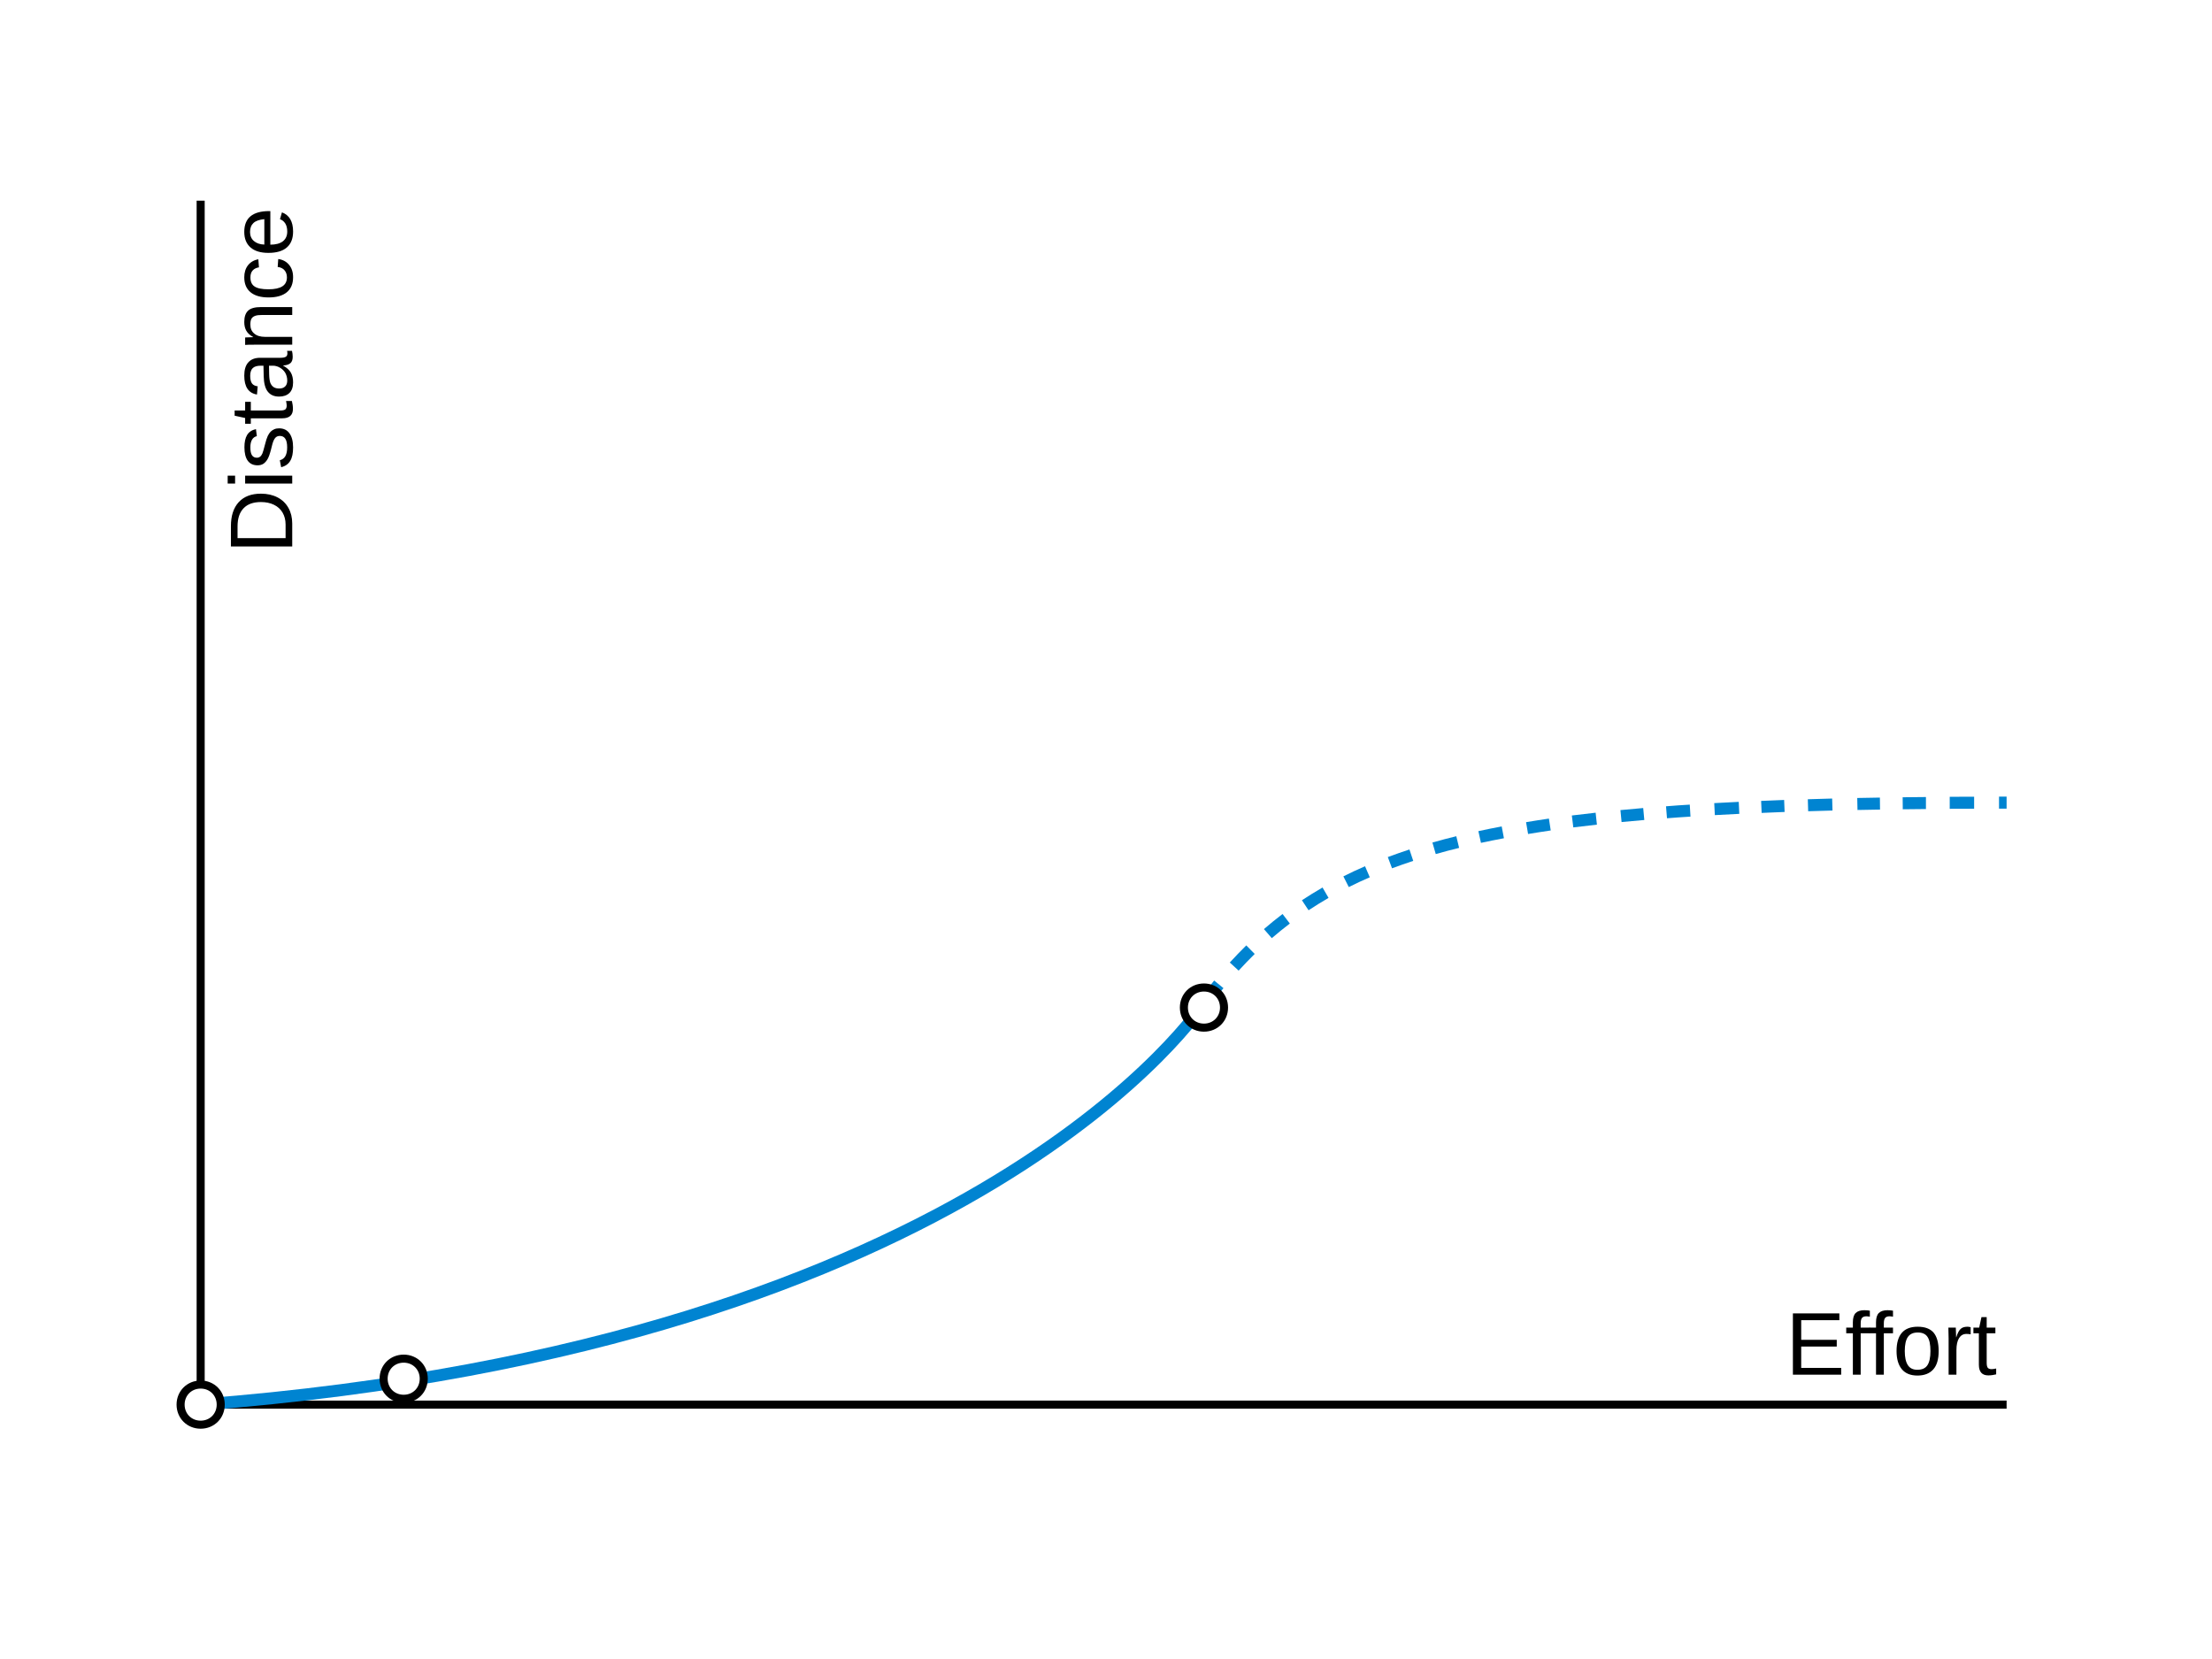
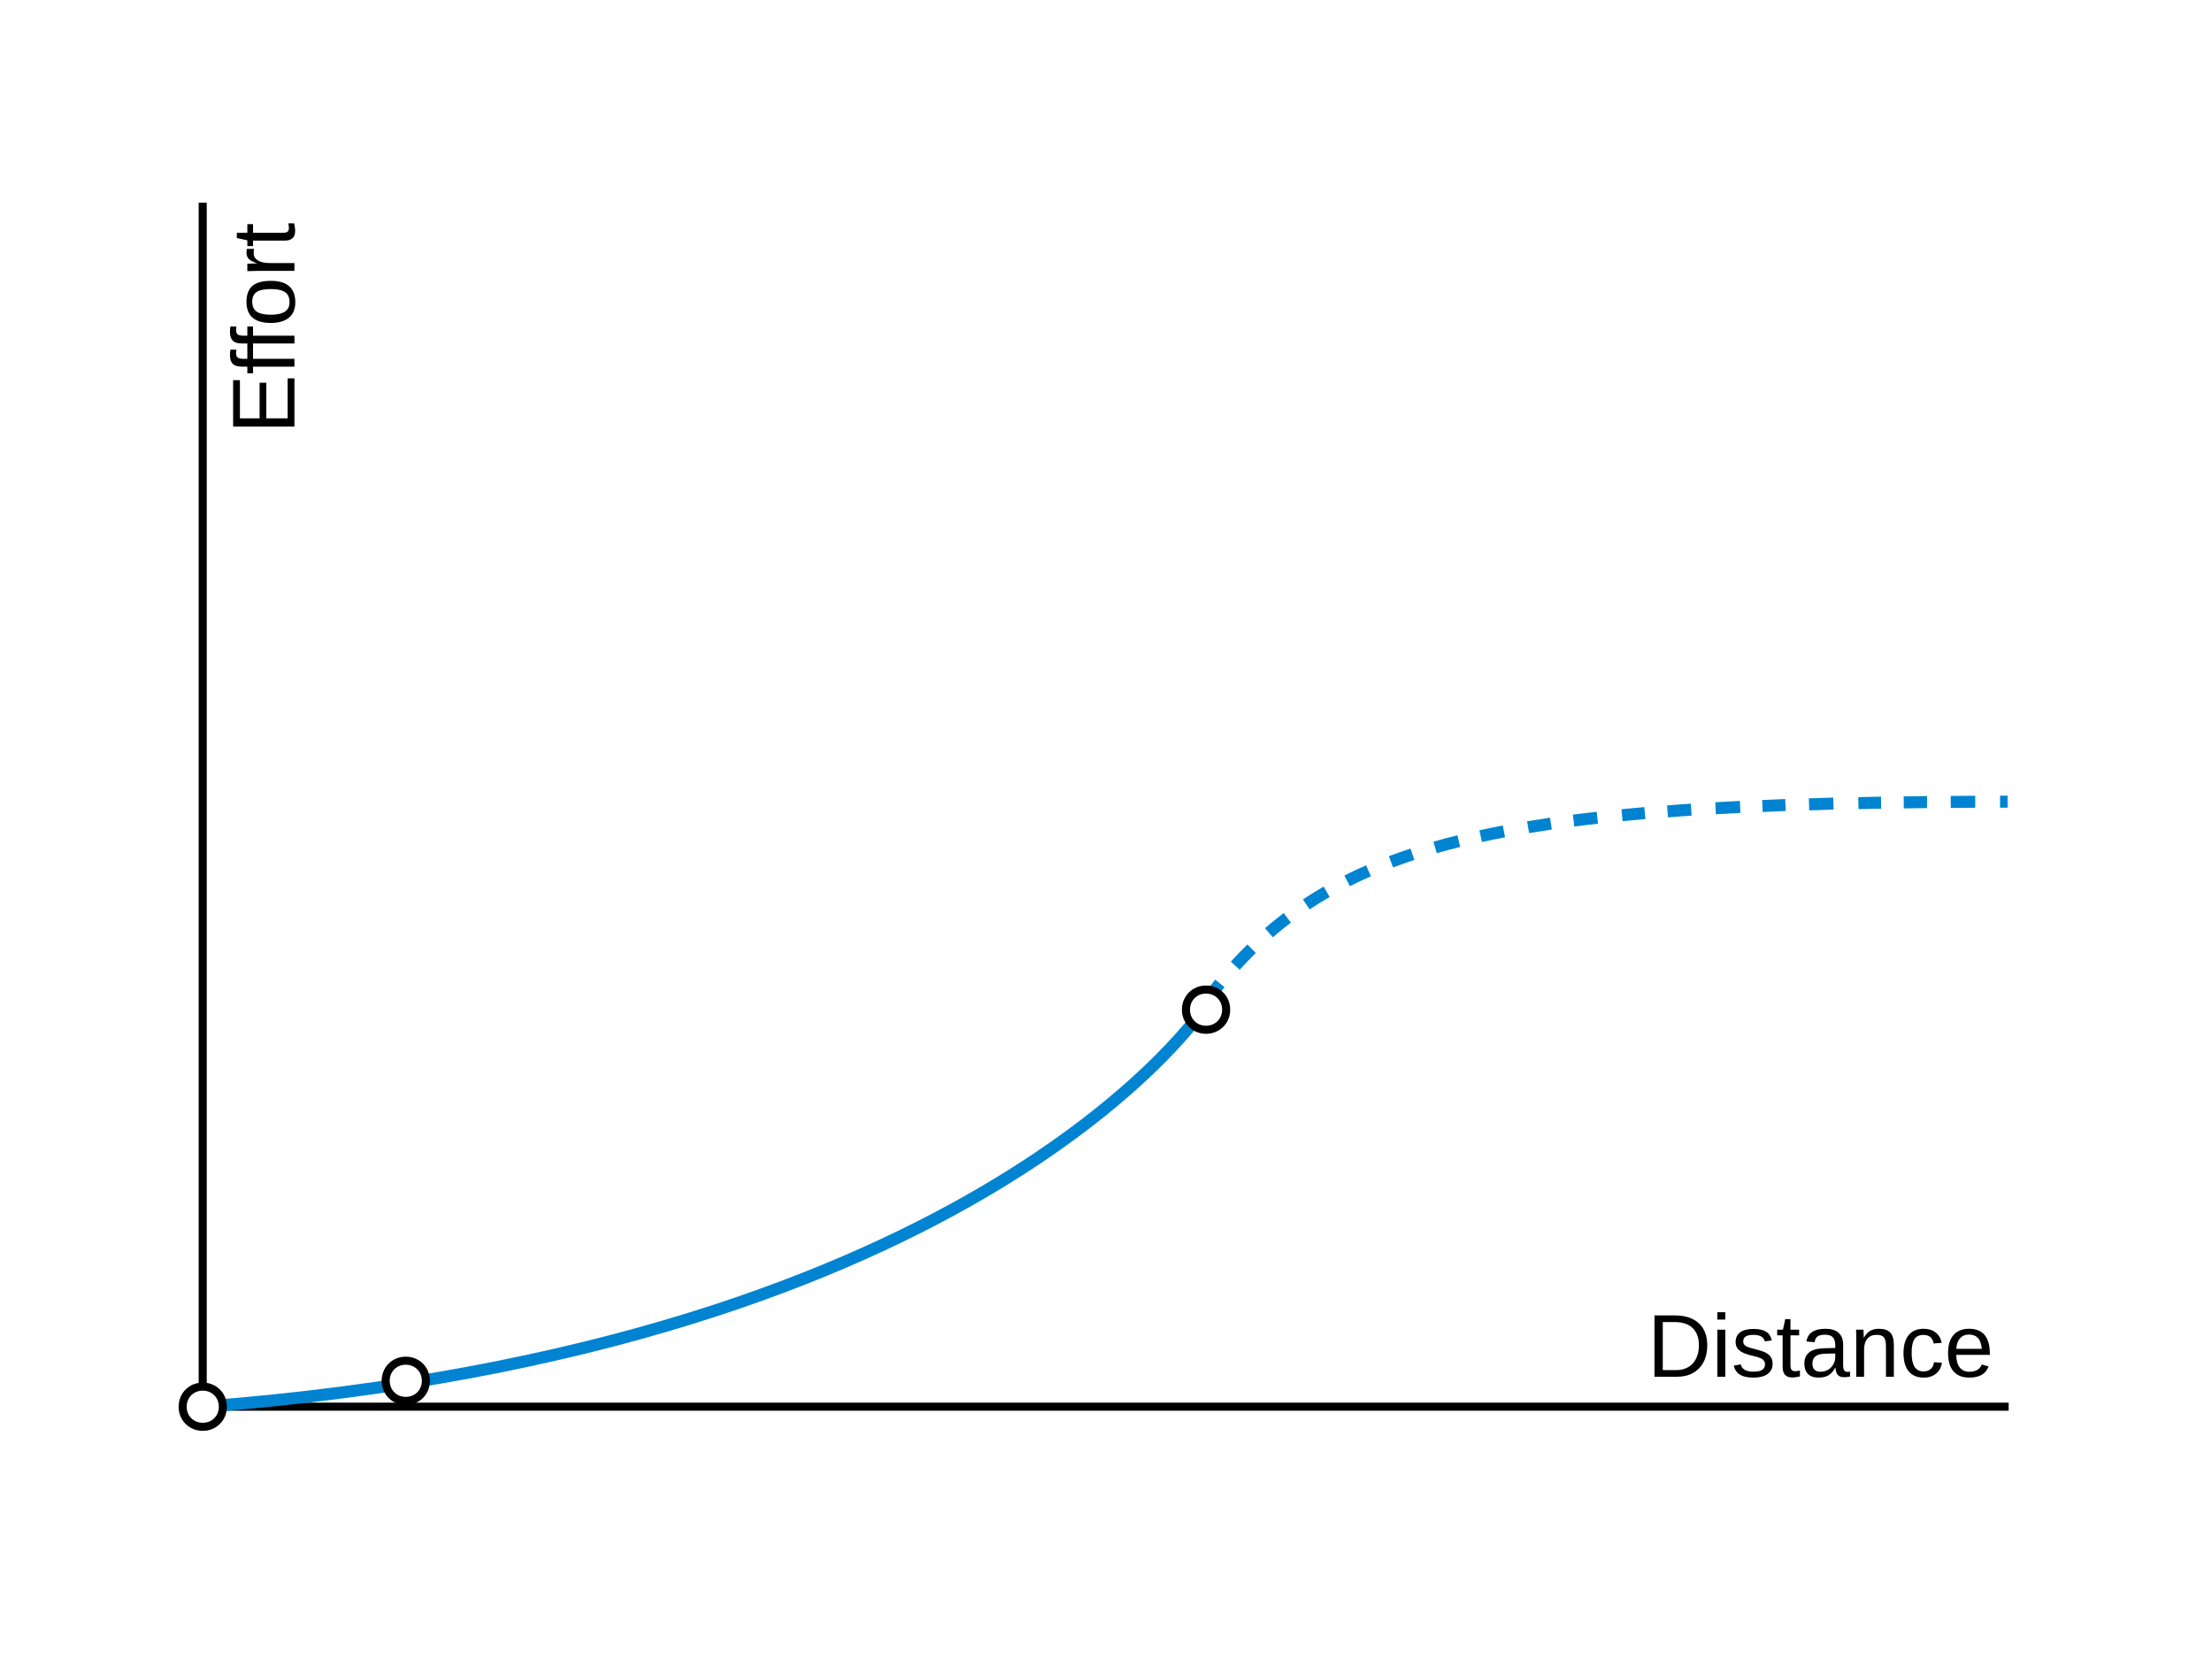
<svg xmlns="http://www.w3.org/2000/svg" xmlns:ns1="http://xml.openoffice.org/svg/export" version="1.2" baseProfile="tiny" width="280mm" height="210mm" viewBox="0 0 28000 21000" preserveAspectRatio="xMidYMid" fill-rule="evenodd" clip-path="url(#presentation_clip_path)" stroke-width="28.222" stroke-linejoin="round" xml:space="preserve">
  <defs class="ClipPathGroup">
    <clipPath id="presentation_clip_path" clipPathUnits="userSpaceOnUse">
      <rect x="0" y="0" width="28000" height="21000" />
    </clipPath>
  </defs>
  <defs class="TextShapeIndex">
-     <g ns1:slide="id1" ns1:id-list="id3 id4 id5 id6 id7 id8 id9 id10 id11 id12 id13 id14 id15 id16 id17 id18 id19 id20 id21 id22 id23" />
+     <g ns1:slide="id1" ns1:id-list="id3 id4 id5 id6 id7 id8 id9 id10 id11 id12 id13 id14 id15 id16 id17 id18 id19 id20 id21 id22 id23 id24 id25 id26 id27 id28 id29 id30 id31 id32 id33 id34 id35 id36 id37 id38 id39 id40 id41 id42 id43 id44 id45 id46 id47 id48 id49 id50 id51 id52 id53" />
  </defs>
  <defs class="EmbeddedBulletChars">
    <g id="bullet-char-template(57356)" transform="scale(0.0004882812,-0.0004882812)">
      <path d="M 580,1141 L 1163,571 580,0 -4,571 580,1141 Z" />
    </g>
    <g id="bullet-char-template(57354)" transform="scale(0.0004882812,-0.0004882812)">
      <path d="M 8,1128 L 1137,1128 1137,0 8,0 8,1128 Z" />
    </g>
    <g id="bullet-char-template(10146)" transform="scale(0.0004882812,-0.0004882812)">
      <path d="M 174,0 L 602,739 174,1481 1456,739 174,0 Z M 1358,739 L 309,1346 659,739 1358,739 Z" />
    </g>
    <g id="bullet-char-template(10132)" transform="scale(0.0004882812,-0.0004882812)">
      <path d="M 2015,739 L 1276,0 717,0 1260,543 174,543 174,936 1260,936 717,1481 1274,1481 2015,739 Z" />
    </g>
    <g id="bullet-char-template(10007)" transform="scale(0.0004882812,-0.0004882812)">
      <path d="M 0,-2 C -7,14 -16,27 -25,37 L 356,567 C 262,823 215,952 215,954 215,979 228,992 255,992 264,992 276,990 289,987 310,991 331,999 354,1012 L 381,999 492,748 772,1049 836,1024 860,1049 C 881,1039 901,1025 922,1006 886,937 835,863 770,784 769,783 710,716 594,584 L 774,223 C 774,196 753,168 711,139 L 727,119 C 717,90 699,76 672,76 641,76 570,178 457,381 L 164,-76 C 142,-110 111,-127 72,-127 30,-127 9,-110 8,-76 1,-67 -2,-52 -2,-32 -2,-23 -1,-13 0,-2 Z" />
    </g>
    <g id="bullet-char-template(10004)" transform="scale(0.0004882812,-0.0004882812)">
      <path d="M 285,-33 C 182,-33 111,30 74,156 52,228 41,333 41,471 41,549 55,616 82,672 116,743 169,778 240,778 293,778 328,747 346,684 L 369,508 C 377,444 397,411 428,410 L 1163,1116 C 1174,1127 1196,1133 1229,1133 1271,1133 1292,1118 1292,1087 L 1292,965 C 1292,929 1282,901 1262,881 L 442,47 C 390,-6 338,-33 285,-33 Z" />
    </g>
    <g id="bullet-char-template(9679)" transform="scale(0.0004882812,-0.0004882812)">
      <path d="M 813,0 C 632,0 489,54 383,161 276,268 223,411 223,592 223,773 276,916 383,1023 489,1130 632,1184 813,1184 992,1184 1136,1130 1245,1023 1353,916 1407,772 1407,592 1407,412 1353,268 1245,161 1136,54 992,0 813,0 Z" />
    </g>
    <g id="bullet-char-template(8226)" transform="scale(0.0004882812,-0.0004882812)">
      <path d="M 346,457 C 273,457 209,483 155,535 101,586 74,649 74,723 74,796 101,859 155,911 209,963 273,989 346,989 419,989 480,963 531,910 582,859 608,796 608,723 608,648 583,586 532,535 482,483 420,457 346,457 Z" />
    </g>
    <g id="bullet-char-template(8211)" transform="scale(0.0004882812,-0.0004882812)">
      <path d="M -4,459 L 1135,459 1135,606 -4,606 -4,459 Z" />
    </g>
  </defs>
  <defs class="TextEmbeddedBitmaps" />
  <g>
    <g id="id2" class="Master_Slide">
      <g id="bg-id2" class="Background" />
      <g id="bo-id2" class="BackgroundObjects" />
    </g>
  </g>
  <g class="SlideGroup">
    <g>
      <g id="id1" class="Slide" clip-path="url(#presentation_clip_path)">
        <g class="Page">
          <g class="com.sun.star.drawing.OpenBezierShape">
            <g id="id3">
-               <path fill="none" stroke="rgb(0,132,209)" stroke-width="152" stroke-linejoin="round" d="M 15240,12700 C 15302,12618 15364,12538 15428,12460" />
-               <path fill="none" stroke="rgb(0,132,209)" stroke-width="152" stroke-linejoin="round" d="M 15623,12235 C 15690,12162 15759,12090 15829,12021" />
-               <path fill="none" stroke="rgb(0,132,209)" stroke-width="152" stroke-linejoin="round" d="M 16049,11818 C 16124,11753 16201,11691 16281,11630" />
-               <path fill="none" stroke="rgb(0,132,209)" stroke-width="152" stroke-linejoin="round" d="M 16522,11459 C 16605,11404 16691,11351 16779,11300" />
-               <path fill="none" stroke="rgb(0,132,209)" stroke-width="152" stroke-linejoin="round" d="M 17039,11161 C 17126,11117 17216,11075 17309,11035" />
-               <path fill="none" stroke="rgb(0,132,209)" stroke-width="152" stroke-linejoin="round" d="M 17594,10920 C 17682,10887 17772,10856 17865,10825" />
-               <path fill="none" stroke="rgb(0,132,209)" stroke-width="152" stroke-linejoin="round" d="M 18153,10738 C 18250,10710 18349,10684 18452,10659" />
-               <path fill="none" stroke="rgb(0,132,209)" stroke-width="152" stroke-linejoin="round" d="M 18730,10595 C 18825,10574 18923,10555 19023,10536" />
-               <path fill="none" stroke="rgb(0,132,209)" stroke-width="152" stroke-linejoin="round" d="M 19330,10482 C 19424,10466 19520,10452 19618,10437" />
-               <path fill="none" stroke="rgb(0,132,209)" stroke-width="152" stroke-linejoin="round" d="M 19906,10398 C 20004,10386 20104,10374 20206,10363" />
-               <path fill="none" stroke="rgb(0,132,209)" stroke-width="152" stroke-linejoin="round" d="M 20519,10330 C 20613,10321 20709,10313 20807,10304" />
-               <path fill="none" stroke="rgb(0,132,209)" stroke-width="152" stroke-linejoin="round" d="M 21095,10282 C 21193,10274 21293,10267 21394,10261" />
-               <path fill="none" stroke="rgb(0,132,209)" stroke-width="152" stroke-linejoin="round" d="M 21703,10242 C 21804,10237 21908,10231 22013,10226" />
-               <path fill="none" stroke="rgb(0,132,209)" stroke-width="152" stroke-linejoin="round" d="M 22296,10214 C 22391,10210 22488,10206 22587,10202" />
-               <path fill="none" stroke="rgb(0,132,209)" stroke-width="152" stroke-linejoin="round" d="M 22886,10193 C 22987,10190 23090,10187 23194,10184" />
-               <path fill="none" stroke="rgb(0,132,209)" stroke-width="152" stroke-linejoin="round" d="M 23511,10177 C 23605,10175 23700,10173 23797,10172" />
-               <path fill="none" stroke="rgb(0,132,209)" stroke-width="152" stroke-linejoin="round" d="M 24085,10168 C 24182,10167 24280,10165 24379,10165" />
-               <path fill="none" stroke="rgb(0,132,209)" stroke-width="152" stroke-linejoin="round" d="M 24680,10162 C 24782,10162 24885,10161 24989,10161" />
-               <path fill="none" stroke="rgb(0,132,209)" stroke-width="152" stroke-linejoin="round" d="M 25304,10160 C 25336,10160 25368,10160 25400,10160" />
+               <path fill="none" stroke="rgb(0,132,209)" stroke-width="152" stroke-linejoin="round" d="M 15253,12689 C 15315,12607 15378,12526 15442,12448" />
+             </g>
+           </g>
+           <g class="com.sun.star.drawing.PolyPolygonShape">
+             <g id="id4">
+               <path fill="rgb(0,0,0)" stroke="none" d="M 27,25 L 27,26 27,26 26,26 27,25 Z" />
+             </g>
+           </g>
+           <g class="com.sun.star.drawing.PolyPolygonShape">
+             <g id="id5">
+               <path fill="rgb(0,0,0)" stroke="none" d="M 26,25 L 27,25 27,26 26,26 26,25 Z" />
+             </g>
+           </g>
+           <g class="com.sun.star.drawing.PolyPolygonShape">
+             <g id="id6">
+               <path fill="rgb(0,0,0)" stroke="none" d="M 26,26 L 26,26 26,25 27,26 26,26 Z M 27,26 L 26,25 26,26 27,26 Z" />
+             </g>
+           </g>
+           <g class="com.sun.star.drawing.PolyPolygonShape">
+             <g id="id7">
+               <path fill="rgb(0,0,0)" stroke="none" d="M 28,26 L 27,26 27,26 27,26 26,26 26,26 27,26 27,25 27,25 28,26 Z" />
+             </g>
+           </g>
+           <g class="com.sun.star.drawing.PolyPolygonShape">
+             <g id="id8">
+               <path fill="rgb(0,0,0)" stroke="none" d="M 26,26 L 26,25 26,25 26,25 26,25 26,25 26,25 26,25 26,25 26,25 26,25 26,25 26,25 26,25 26,25 26,25 26,25 26,25 26,25 26,25 26,26 Z" />
+             </g>
+           </g>
+           <g class="com.sun.star.drawing.PolyPolygonShape">
+             <g id="id9">
+               <path fill="rgb(0,0,0)" stroke="none" d="M 26,26 L 26,26 26,26 26,25 26,25 26,25 26,26 26,26 27,25 27,25 27,25 27,25 27,25 26,26 Z" />
+             </g>
+           </g>
+           <g class="com.sun.star.drawing.ClosedBezierShape">
+             <g id="id10">
+               <path fill="rgb(0,0,0)" stroke="none" d="M 27,26 C 26,26 26,26 26,26 L 26,26 C 26,25 26,25 26,25 L 27,25 27,25 27,26 Z" />
+             </g>
+           </g>
+           <g class="com.sun.star.drawing.PolyPolygonShape">
+             <g id="id11">
+               <path fill="rgb(0,0,0)" stroke="none" d="M 26,26 L 26,26 Z" />
+             </g>
+           </g>
+           <g class="com.sun.star.drawing.PolyPolygonShape">
+             <g id="id12">
+               <path fill="rgb(0,0,0)" stroke="none" d="M 26,26 L 27,26 27,26 26,26 Z" />
            </g>
          </g>
          <g class="com.sun.star.drawing.LineShape">
-             <g id="id4">
-               <path fill="none" stroke="rgb(0,0,0)" stroke-width="102" stroke-linejoin="round" d="M 2540,2540 L 2540,17780" />
+             <g id="id13">
+               <path fill="none" stroke="rgb(0,0,0)" stroke-width="102" stroke-linejoin="round" d="M 2566,2566 L 2566,17806" />
            </g>
          </g>
          <g class="com.sun.star.drawing.LineShape">
-             <g id="id5">
-               <path fill="none" stroke="rgb(0,0,0)" stroke-width="102" stroke-linejoin="round" d="M 25400,17780 L 2540,17780" />
-             </g>
-           </g>
-           <g class="com.sun.star.drawing.OpenBezierShape">
-             <g id="id6">
-               <path fill="none" stroke="rgb(0,132,209)" stroke-width="152" stroke-linejoin="round" d="M 2540,17780 C 12446,17018 15240,12700 15240,12700" />
-             </g>
-           </g>
-           <g class="com.sun.star.drawing.CustomShape">
-             <g id="id7">
-               <path fill="rgb(255,255,255)" stroke="none" d="M 2540,17526 C 2684,17526 2794,17636 2794,17780 2794,17924 2684,18034 2540,18034 2396,18034 2286,17924 2286,17780 2286,17636 2396,17526 2540,17526 Z M 2286,17526 L 2286,17526 Z M 2795,18035 L 2795,18035 Z" />
-               <path fill="none" stroke="rgb(0,0,0)" stroke-width="102" stroke-linejoin="round" d="M 2540,17526 C 2684,17526 2794,17636 2794,17780 2794,17924 2684,18034 2540,18034 2396,18034 2286,17924 2286,17780 2286,17636 2396,17526 2540,17526 Z" />
-             </g>
-           </g>
-           <g class="com.sun.star.drawing.CustomShape">
-             <g id="id8">
-               <path fill="rgb(255,255,255)" stroke="none" d="M 5110,17198 C 5254,17198 5364,17308 5364,17452 5364,17596 5254,17706 5110,17706 4966,17706 4856,17596 4856,17452 4856,17308 4966,17198 5110,17198 Z M 4856,17198 L 4856,17198 Z M 5365,17707 L 5365,17707 Z" />
-               <path fill="none" stroke="rgb(0,0,0)" stroke-width="102" stroke-linejoin="round" d="M 5110,17198 C 5254,17198 5364,17308 5364,17452 5364,17596 5254,17706 5110,17706 4966,17706 4856,17596 4856,17452 4856,17308 4966,17198 5110,17198 Z" />
-             </g>
-           </g>
-           <g class="com.sun.star.drawing.CustomShape">
-             <g id="id9">
-               <path fill="rgb(255,255,255)" stroke="none" d="M 15240,12500 C 15384,12500 15494,12610 15494,12754 15494,12898 15384,13008 15240,13008 15096,13008 14986,12898 14986,12754 14986,12610 15096,12500 15240,12500 Z M 14986,12500 L 14986,12500 Z M 15495,13009 L 15495,13009 Z" />
-               <path fill="none" stroke="rgb(0,0,0)" stroke-width="102" stroke-linejoin="round" d="M 15240,12500 C 15384,12500 15494,12610 15494,12754 15494,12898 15384,13008 15240,13008 15096,13008 14986,12898 14986,12754 14986,12610 15096,12500 15240,12500 Z" />
+             <g id="id14">
+               <path fill="none" stroke="rgb(0,0,0)" stroke-width="102" stroke-linejoin="round" d="M 25426,17806 L 2566,17806" />
+             </g>
+           </g>
+           <g class="com.sun.star.drawing.OpenBezierShape">
+             <g id="id15">
+               <path fill="none" stroke="rgb(0,132,209)" stroke-width="152" stroke-linejoin="round" d="M 2566,17807 C 12473,17045 15267,12726 15267,12726" />
+             </g>
+           </g>
+           <g class="com.sun.star.drawing.ClosedBezierShape">
+             <g id="id16">
+               <path fill="rgb(255,255,255)" stroke="none" d="M 2566,17552 C 2711,17552 2821,17662 2821,17806 2821,17951 2711,18061 2566,18061 2422,18061 2312,17951 2312,17806 2312,17662 2422,17552 2566,17552 Z M 2312,17552 L 2312,17552 Z M 2822,18062 L 2822,18062 Z" />
+             </g>
+           </g>
+           <g class="com.sun.star.drawing.ClosedBezierShape">
+             <g id="id17">
+               <path fill="none" stroke="rgb(0,0,0)" stroke-width="102" stroke-linejoin="round" d="M 2567,17552 C 2711,17552 2821,17662 2821,17807 2821,17951 2711,18061 2567,18061 2422,18061 2312,17951 2312,17807 2312,17662 2422,17552 2567,17552 Z" />
+             </g>
+           </g>
+           <g class="com.sun.star.drawing.ClosedBezierShape">
+             <g id="id18">
+               <path fill="rgb(255,255,255)" stroke="none" d="M 5136,17224 C 5281,17224 5391,17334 5391,17478 5391,17623 5281,17733 5136,17733 4992,17733 4882,17623 4882,17478 4882,17334 4992,17224 5136,17224 Z M 4882,17224 L 4882,17224 Z M 5392,17734 L 5392,17734 Z" />
+             </g>
+           </g>
+           <g class="com.sun.star.drawing.ClosedBezierShape">
+             <g id="id19">
+               <path fill="none" stroke="rgb(0,0,0)" stroke-width="102" stroke-linejoin="round" d="M 5136,17224 C 5281,17224 5391,17334 5391,17479 5391,17623 5281,17733 5136,17733 4992,17733 4882,17623 4882,17479 4882,17334 4992,17224 5136,17224 Z" />
+             </g>
+           </g>
+           <g class="com.sun.star.drawing.ClosedBezierShape">
+             <g id="id20">
+               <path fill="rgb(255,255,255)" stroke="none" d="M 15266,12526 C 15411,12526 15521,12636 15521,12780 15521,12925 15411,13035 15266,13035 15122,13035 15012,12925 15012,12780 15012,12636 15122,12526 15266,12526 Z M 15012,12526 L 15012,12526 Z M 15522,13036 L 15522,13036 Z" />
+             </g>
+           </g>
+           <g class="com.sun.star.drawing.ClosedBezierShape">
+             <g id="id21">
+               <path fill="none" stroke="rgb(0,0,0)" stroke-width="102" stroke-linejoin="round" d="M 15266,12526 C 15411,12526 15521,12636 15521,12781 15521,12925 15411,13035 15266,13035 15122,13035 15012,12925 15012,12781 15012,12636 15122,12526 15266,12526 Z" />
            </g>
          </g>
          <g class="Group">
            <g class="com.sun.star.drawing.ClosedBezierShape">
-               <g id="id10">
-                 <path fill="rgb(0,0,0)" stroke="none" d="M 3303,6249 C 3383,6249 3453,6265 3513,6296 3573,6327 3619,6372 3651,6429 3683,6486 3699,6552 3699,6627 L 3699,6917 2923,6917 2923,6661 C 2923,6529 2956,6428 3022,6356 3088,6285 3181,6249 3303,6249 Z M 3303,6355 C 3207,6355 3133,6381 3083,6434 3032,6487 3007,6563 3007,6663 L 3007,6812 3615,6812 3615,6639 C 3615,6582 3602,6532 3577,6489 3552,6446 3516,6413 3469,6390 3422,6367 3367,6355 3303,6355 Z" />
-               </g>
-             </g>
-             <g class="com.sun.star.drawing.ClosedBezierShape">
-               <g id="id11">
-                 <path fill="rgb(0,0,0)" stroke="none" d="M 2976,6121 C 2945,6121 2913,6121 2882,6121 2882,6087 2882,6054 2882,6021 2913,6021 2945,6021 2976,6021 L 2976,6121 Z M 3699,6121 C 3500,6121 3302,6121 3103,6121 3103,6087 3103,6054 3103,6021 3302,6021 3500,6021 3699,6021 L 3699,6121 Z" />
-               </g>
-             </g>
-             <g class="com.sun.star.drawing.ClosedBezierShape">
-               <g id="id12">
-                 <path fill="rgb(0,0,0)" stroke="none" d="M 3534,5422 C 3590,5422 3634,5443 3664,5485 3695,5528 3710,5587 3710,5664 3710,5738 3698,5795 3673,5835 3649,5875 3611,5901 3559,5914 L 3542,5826 C 3574,5818 3597,5800 3612,5774 3627,5747 3635,5711 3635,5664 3635,5613 3627,5576 3611,5553 3596,5530 3573,5518 3542,5518 3519,5518 3499,5526 3485,5542 3470,5559 3458,5585 3448,5621 L 3430,5692 C 3415,5749 3401,5789 3386,5813 3372,5837 3355,5856 3335,5870 3315,5883 3290,5890 3261,5890 3206,5890 3165,5871 3136,5832 3108,5793 3094,5737 3094,5662 3094,5597 3105,5544 3128,5506 3152,5467 3189,5443 3240,5432 L 3251,5521 C 3224,5527 3204,5542 3190,5566 3176,5590 3169,5622 3169,5662 3169,5707 3175,5740 3189,5762 3203,5783 3223,5794 3251,5794 3268,5794 3282,5789 3293,5780 3304,5772 3313,5758 3321,5741 3328,5724 3339,5688 3353,5632 3366,5580 3378,5542 3389,5519 3400,5496 3413,5477 3426,5464 3440,5450 3456,5440 3473,5433 3491,5425 3512,5422 3534,5422 Z" />
-               </g>
-             </g>
-             <g class="com.sun.star.drawing.ClosedBezierShape">
-               <g id="id13">
-                 <path fill="rgb(0,0,0)" stroke="none" d="M 3695,5076 C 3703,5109 3708,5142 3708,5176 3708,5255 3663,5295 3573,5295 L 3175,5295 3175,5364 3103,5364 3103,5291 2970,5262 2970,5196 3103,5196 3103,5086 3175,5086 3175,5196 3551,5196 C 3580,5196 3600,5191 3612,5182 3623,5173 3629,5156 3629,5133 3629,5120 3626,5101 3621,5076 L 3695,5076 Z" />
-               </g>
-             </g>
-             <g class="com.sun.star.drawing.ClosedBezierShape">
-               <g id="id14">
-                 <path fill="rgb(0,0,0)" stroke="none" d="M 3710,4840 C 3710,4900 3694,4945 3663,4975 3631,5005 3588,5020 3533,5020 3471,5020 3424,5000 3391,4959 3358,4919 3340,4853 3338,4763 L 3335,4629 3303,4629 C 3255,4629 3220,4639 3199,4660 3178,4680 3167,4713 3167,4757 3167,4801 3175,4834 3190,4854 3205,4874 3229,4886 3262,4890 L 3253,4994 C 3146,4977 3092,4897 3092,4755 3092,4680 3109,4623 3144,4586 3178,4548 3228,4529 3293,4529 L 3549,4529 C 3579,4529 3601,4525 3616,4517 3630,4510 3638,4495 3638,4473 3638,4464 3637,4453 3634,4441 L 3696,4441 C 3702,4466 3705,4491 3705,4517 3705,4554 3695,4581 3676,4597 3656,4614 3626,4624 3585,4626 L 3585,4629 C 3631,4654 3663,4684 3682,4717 3701,4751 3710,4792 3710,4840 Z M 3636,4817 C 3636,4781 3627,4749 3611,4720 3594,4692 3572,4670 3543,4654 3514,4637 3484,4629 3454,4629 L 3405,4629 3407,4738 C 3408,4784 3413,4820 3421,4844 3430,4868 3444,4886 3462,4899 3481,4912 3505,4918 3534,4918 3567,4918 3592,4909 3609,4892 3627,4875 3636,4850 3636,4817 Z" />
-               </g>
-             </g>
-             <g class="com.sun.star.drawing.ClosedBezierShape">
-               <g id="id15">
-                 <path fill="rgb(0,0,0)" stroke="none" d="M 3699,3987 L 3321,3987 C 3282,3987 3251,3990 3230,3998 3208,4006 3192,4018 3183,4035 3173,4052 3169,4077 3169,4109 3169,4157 3185,4195 3218,4222 3250,4250 3296,4264 3354,4264 L 3699,4264 3699,4363 3230,4363 C 3161,4363 3118,4364 3103,4366 L 3103,4272 C 3105,4272 3110,4272 3118,4271 3126,4271 3135,4271 3146,4270 3156,4269 3176,4269 3205,4268 L 3205,4266 C 3164,4244 3135,4217 3118,4187 3101,4157 3092,4120 3092,4076 3092,4010 3108,3963 3141,3932 3173,3902 3227,3887 3302,3887 L 3699,3887 3699,3987 Z" />
-               </g>
-             </g>
-             <g class="com.sun.star.drawing.ClosedBezierShape">
-               <g id="id16">
-                 <path fill="rgb(0,0,0)" stroke="none" d="M 3398,3662 C 3478,3662 3536,3649 3575,3624 3613,3599 3632,3561 3632,3511 3632,3476 3622,3446 3603,3423 3584,3399 3555,3384 3515,3379 L 3522,3279 C 3579,3286 3625,3311 3659,3352 3693,3393 3710,3445 3710,3508 3710,3592 3684,3655 3631,3699 3578,3743 3501,3765 3400,3765 3300,3765 3224,3743 3171,3699 3118,3655 3092,3592 3092,3510 3092,3449 3108,3398 3139,3358 3171,3318 3214,3292 3270,3282 L 3278,3384 C 3245,3389 3218,3402 3199,3423 3179,3444 3170,3474 3170,3512 3170,3565 3187,3603 3222,3626 3257,3650 3316,3662 3398,3662 Z" />
-               </g>
-             </g>
-             <g class="com.sun.star.drawing.ClosedBezierShape">
-               <g id="id17">
-                 <path fill="rgb(0,0,0)" stroke="none" d="M 3422,3097 C 3490,3097 3543,3083 3580,3055 3617,3026 3636,2985 3636,2931 3636,2888 3627,2853 3610,2827 3593,2801 3571,2784 3544,2775 L 3569,2688 C 3663,2723 3710,2804 3710,2931 3710,3019 3684,3086 3631,3132 3579,3178 3501,3201 3397,3201 3299,3201 3223,3178 3171,3132 3118,3086 3092,3020 3092,2935 3092,2759 3198,2672 3409,2672 L 3422,2672 3422,3097 Z M 3346,2774 C 3283,2780 3237,2796 3209,2822 3180,2849 3165,2887 3165,2936 3165,2984 3181,3022 3213,3050 3246,3079 3290,3094 3346,3096 L 3346,2774 Z" />
+               <g id="id22">
+                 <path fill="rgb(0,0,0)" stroke="none" d="M 3727,5400 C 3468,5400 3210,5400 2951,5400 2951,5204 2951,5008 2951,4812 2980,4812 3008,4812 3037,4812 3037,4973 3037,5134 3037,5295 3120,5295 3203,5295 3286,5295 3286,5145 3286,4995 3286,4845 3314,4845 3342,4845 3371,4845 3371,4995 3371,5145 3371,5295 3461,5295 3551,5295 3641,5295 3641,5127 3641,4958 3641,4789 3670,4789 3698,4789 3727,4789 L 3727,5400 Z" />
+               </g>
+             </g>
+             <g class="com.sun.star.drawing.ClosedBezierShape">
+               <g id="id23">
+                 <path fill="rgb(0,0,0)" stroke="none" d="M 3203,4542 L 3727,4542 3727,4641 3203,4641 3203,4725 3131,4725 3131,4641 3064,4641 C 3010,4641 2970,4629 2947,4606 2923,4582 2911,4545 2911,4496 2911,4468 2913,4445 2917,4426 L 2993,4426 C 2990,4442 2988,4457 2988,4470 2988,4495 2995,4514 3008,4525 3021,4536 3044,4542 3078,4542 L 3131,4542 3131,4426 3203,4426 3203,4542 Z" />
+               </g>
+             </g>
+             <g class="com.sun.star.drawing.ClosedBezierShape">
+               <g id="id24">
+                 <path fill="rgb(0,0,0)" stroke="none" d="M 3203,4249 L 3727,4249 3727,4348 3203,4348 3203,4432 3131,4432 3131,4348 3064,4348 C 3010,4348 2970,4336 2947,4313 2923,4289 2911,4252 2911,4203 2911,4175 2913,4152 2917,4133 L 2993,4133 C 2990,4149 2988,4164 2988,4177 2988,4202 2995,4221 3008,4232 3021,4243 3044,4249 3078,4249 L 3131,4249 3131,4133 3203,4133 3203,4249 Z" />
+               </g>
+             </g>
+             <g class="com.sun.star.drawing.ClosedBezierShape">
+               <g id="id25">
+                 <path fill="rgb(0,0,0)" stroke="none" d="M 3428,3555 C 3533,3555 3610,3578 3661,3624 3712,3670 3738,3736 3738,3824 3738,3911 3711,3977 3658,4021 3605,4065 3529,4088 3428,4088 3223,4088 3120,3999 3120,3821 3120,3729 3145,3662 3195,3619 3245,3577 3323,3555 3428,3555 Z M 3428,3659 C 3346,3659 3286,3671 3249,3696 3212,3720 3193,3761 3193,3819 3193,3877 3212,3919 3250,3945 3288,3971 3348,3984 3428,3984 3507,3984 3566,3971 3606,3945 3645,3920 3665,3880 3665,3825 3665,3765 3646,3723 3607,3697 3569,3672 3510,3659 3428,3659 Z" />
+               </g>
+             </g>
+             <g class="com.sun.star.drawing.ClosedBezierShape">
+               <g id="id26">
+                 <path fill="rgb(0,0,0)" stroke="none" d="M 3727,3429 L 3270,3429 C 3228,3429 3182,3430 3131,3432 L 3131,3338 C 3199,3336 3239,3334 3253,3334 L 3253,3332 C 3202,3316 3167,3298 3148,3277 3129,3257 3120,3228 3120,3190 3120,3177 3122,3164 3126,3150 L 3216,3150 C 3213,3163 3211,3181 3211,3203 3211,3244 3229,3275 3264,3297 3300,3319 3350,3330 3416,3330 L 3727,3330 3727,3429 Z" />
+               </g>
+             </g>
+             <g class="com.sun.star.drawing.ClosedBezierShape">
+               <g id="id27">
+                 <path fill="rgb(0,0,0)" stroke="none" d="M 3723,2827 C 3731,2860 3736,2893 3736,2927 3736,3006 3691,3046 3601,3046 L 3203,3046 3203,3115 3131,3115 3131,3042 2998,3013 2998,2947 3131,2947 3131,2837 3203,2837 3203,2947 3579,2947 C 3608,2947 3628,2942 3640,2933 3651,2924 3657,2907 3657,2884 3657,2871 3654,2852 3649,2827 L 3723,2827 Z" />
              </g>
            </g>
          </g>
          <g class="Group">
            <g class="com.sun.star.drawing.ClosedBezierShape">
-               <g id="id18">
-                 <path fill="rgb(0,0,0)" stroke="none" d="M 22695,17401 C 22695,17142 22695,16884 22695,16625 22891,16625 23087,16625 23283,16625 23283,16654 23283,16682 23283,16711 23122,16711 22961,16711 22800,16711 22800,16794 22800,16877 22800,16960 22950,16960 23100,16960 23250,16960 23250,16988 23250,17016 23250,17045 23100,17045 22950,17045 22800,17045 22800,17135 22800,17225 22800,17315 22968,17315 23137,17315 23306,17315 23306,17344 23306,17372 23306,17401 L 22695,17401 Z" />
-               </g>
-             </g>
-             <g class="com.sun.star.drawing.ClosedBezierShape">
-               <g id="id19">
-                 <path fill="rgb(0,0,0)" stroke="none" d="M 23553,16877 L 23553,17401 23454,17401 23454,16877 23370,16877 23370,16805 23454,16805 23454,16738 C 23454,16684 23466,16644 23489,16621 23513,16597 23550,16585 23599,16585 23627,16585 23650,16587 23669,16591 L 23669,16667 C 23653,16664 23638,16662 23625,16662 23600,16662 23581,16669 23570,16682 23559,16695 23553,16718 23553,16752 L 23553,16805 23669,16805 23669,16877 23553,16877 Z" />
-               </g>
-             </g>
-             <g class="com.sun.star.drawing.ClosedBezierShape">
-               <g id="id20">
-                 <path fill="rgb(0,0,0)" stroke="none" d="M 23846,16877 L 23846,17401 23747,17401 23747,16877 23663,16877 23663,16805 23747,16805 23747,16738 C 23747,16684 23759,16644 23782,16621 23806,16597 23843,16585 23892,16585 23920,16585 23943,16587 23962,16591 L 23962,16667 C 23946,16664 23931,16662 23918,16662 23893,16662 23874,16669 23863,16682 23852,16695 23846,16718 23846,16752 L 23846,16805 23962,16805 23962,16877 23846,16877 Z" />
-               </g>
-             </g>
-             <g class="com.sun.star.drawing.ClosedBezierShape">
-               <g id="id21">
-                 <path fill="rgb(0,0,0)" stroke="none" d="M 24540,17102 C 24540,17207 24517,17284 24471,17335 24425,17386 24359,17412 24271,17412 24184,17412 24118,17385 24074,17332 24030,17279 24007,17203 24007,17102 24007,16897 24096,16794 24274,16794 24366,16794 24433,16819 24476,16869 24518,16919 24540,16997 24540,17102 Z M 24436,17102 C 24436,17020 24424,16960 24399,16923 24375,16886 24334,16867 24276,16867 24218,16867 24176,16886 24150,16924 24124,16962 24111,17022 24111,17102 24111,17181 24124,17240 24150,17280 24175,17319 24215,17339 24270,17339 24330,17339 24372,17320 24398,17281 24423,17243 24436,17184 24436,17102 Z" />
-               </g>
-             </g>
-             <g class="com.sun.star.drawing.ClosedBezierShape">
-               <g id="id22">
-                 <path fill="rgb(0,0,0)" stroke="none" d="M 24666,17401 L 24666,16944 C 24666,16902 24665,16856 24663,16805 L 24757,16805 C 24759,16873 24761,16913 24761,16927 L 24763,16927 C 24779,16876 24797,16841 24818,16822 24838,16803 24867,16794 24905,16794 24918,16794 24931,16796 24945,16800 L 24945,16890 C 24932,16887 24914,16885 24892,16885 24851,16885 24820,16903 24798,16938 24776,16974 24765,17024 24765,17090 L 24765,17401 24666,17401 Z" />
-               </g>
-             </g>
-             <g class="com.sun.star.drawing.ClosedBezierShape">
-               <g id="id23">
-                 <path fill="rgb(0,0,0)" stroke="none" d="M 25268,17397 C 25235,17405 25202,17410 25168,17410 25089,17410 25049,17365 25049,17275 L 25049,16877 24980,16877 24980,16805 25053,16805 25082,16672 25148,16672 25148,16805 25258,16805 25258,16877 25148,16877 25148,17253 C 25148,17282 25153,17302 25162,17314 25171,17325 25188,17331 25211,17331 25224,17331 25243,17328 25268,17323 L 25268,17397 Z" />
-               </g>
+               <g id="id28">
+                 <path fill="rgb(0,0,0)" stroke="none" d="M 21611,17031 C 21611,17111 21595,17181 21564,17241 21533,17301 21488,17347 21431,17379 21374,17411 21308,17427 21233,17427 L 20943,17427 20943,16651 21199,16651 C 21331,16651 21432,16684 21504,16750 21575,16816 21611,16909 21611,17031 Z M 21505,17031 C 21505,16935 21479,16861 21426,16811 21373,16760 21297,16735 21197,16735 L 21048,16735 21048,17343 21221,17343 C 21278,17343 21328,17330 21371,17305 21414,17280 21447,17244 21470,17197 21493,17150 21505,17095 21505,17031 Z" />
+               </g>
+             </g>
+             <g class="com.sun.star.drawing.ClosedBezierShape">
+               <g id="id29">
+                 <path fill="rgb(0,0,0)" stroke="none" d="M 21739,16704 C 21739,16673 21739,16641 21739,16610 21773,16610 21806,16610 21839,16610 21839,16641 21839,16673 21839,16704 L 21739,16704 Z M 21739,17427 C 21739,17228 21739,17030 21739,16831 21773,16831 21806,16831 21839,16831 21839,17030 21839,17228 21839,17427 L 21739,17427 Z" />
+               </g>
+             </g>
+             <g class="com.sun.star.drawing.ClosedBezierShape">
+               <g id="id30">
+                 <path fill="rgb(0,0,0)" stroke="none" d="M 22438,17262 C 22438,17318 22417,17362 22375,17392 22332,17423 22273,17438 22196,17438 22122,17438 22065,17426 22025,17401 21985,17377 21959,17339 21946,17287 L 22034,17270 C 22042,17302 22060,17325 22086,17340 22113,17355 22149,17363 22196,17363 22247,17363 22284,17355 22307,17339 22330,17324 22342,17301 22342,17270 22342,17247 22334,17227 22318,17213 22301,17198 22275,17186 22239,17176 L 22168,17158 C 22111,17143 22071,17129 22047,17114 22023,17100 22004,17083 21990,17063 21977,17043 21970,17018 21970,16989 21970,16934 21989,16893 22028,16864 22067,16836 22123,16822 22198,16822 22263,16822 22316,16833 22354,16856 22393,16880 22417,16917 22428,16968 L 22339,16979 C 22333,16952 22318,16932 22294,16918 22270,16904 22238,16897 22198,16897 22153,16897 22120,16903 22098,16917 22077,16931 22066,16951 22066,16979 22066,16996 22071,17010 22080,17021 22088,17032 22102,17041 22119,17049 22136,17056 22172,17067 22228,17081 22280,17094 22318,17106 22341,17117 22364,17128 22383,17141 22396,17154 22410,17168 22420,17184 22427,17201 22435,17219 22438,17240 22438,17262 Z" />
+               </g>
+             </g>
+             <g class="com.sun.star.drawing.ClosedBezierShape">
+               <g id="id31">
+                 <path fill="rgb(0,0,0)" stroke="none" d="M 22784,17423 C 22751,17431 22718,17436 22684,17436 22605,17436 22565,17391 22565,17301 L 22565,16903 22496,16903 22496,16831 22569,16831 22598,16698 22664,16698 22664,16831 22774,16831 22774,16903 22664,16903 22664,17279 C 22664,17308 22669,17328 22678,17340 22687,17351 22704,17357 22727,17357 22740,17357 22759,17354 22784,17349 L 22784,17423 Z" />
+               </g>
+             </g>
+             <g class="com.sun.star.drawing.ClosedBezierShape">
+               <g id="id32">
+                 <path fill="rgb(0,0,0)" stroke="none" d="M 23020,17438 C 22960,17438 22915,17422 22885,17391 22855,17359 22840,17316 22840,17261 22840,17199 22860,17152 22901,17119 22941,17086 23007,17068 23097,17066 L 23231,17063 23231,17031 C 23231,16983 23221,16948 23200,16927 23180,16906 23147,16895 23103,16895 23059,16895 23026,16903 23006,16918 22986,16933 22974,16957 22970,16990 L 22866,16981 C 22883,16874 22963,16820 23105,16820 23180,16820 23237,16837 23274,16872 23312,16906 23331,16956 23331,17021 L 23331,17277 C 23331,17307 23335,17329 23343,17344 23350,17358 23365,17366 23387,17366 23396,17366 23407,17365 23419,17362 L 23419,17424 C 23394,17430 23369,17433 23343,17433 23306,17433 23279,17423 23263,17404 23246,17384 23236,17354 23234,17313 L 23231,17313 C 23206,17359 23176,17391 23143,17410 23109,17429 23068,17438 23020,17438 Z M 23043,17364 C 23079,17364 23111,17355 23140,17339 23168,17322 23190,17300 23206,17271 23223,17242 23231,17212 23231,17182 L 23231,17133 23122,17135 C 23076,17136 23040,17141 23016,17149 22992,17158 22974,17172 22961,17190 22948,17209 22942,17233 22942,17262 22942,17295 22951,17320 22968,17337 22985,17355 23010,17364 23043,17364 Z" />
+               </g>
+             </g>
+             <g class="com.sun.star.drawing.ClosedBezierShape">
+               <g id="id33">
+                 <path fill="rgb(0,0,0)" stroke="none" d="M 23873,17427 L 23873,17049 C 23873,17010 23870,16979 23862,16958 23854,16936 23842,16920 23825,16911 23808,16901 23783,16897 23751,16897 23703,16897 23665,16913 23638,16946 23610,16978 23596,17024 23596,17082 L 23596,17427 23497,17427 23497,16958 C 23497,16889 23496,16846 23494,16831 L 23588,16831 C 23588,16833 23588,16838 23589,16846 23589,16854 23589,16863 23590,16874 23591,16884 23591,16904 23592,16933 L 23594,16933 C 23616,16892 23643,16863 23673,16846 23703,16829 23740,16820 23784,16820 23850,16820 23897,16836 23928,16869 23958,16901 23973,16955 23973,17030 L 23973,17427 23873,17427 Z" />
+               </g>
+             </g>
+             <g class="com.sun.star.drawing.ClosedBezierShape">
+               <g id="id34">
+                 <path fill="rgb(0,0,0)" stroke="none" d="M 24198,17126 C 24198,17206 24211,17264 24236,17303 24261,17341 24299,17360 24349,17360 24384,17360 24414,17350 24437,17331 24461,17312 24476,17283 24481,17243 L 24581,17250 C 24574,17307 24549,17353 24508,17387 24467,17421 24415,17438 24352,17438 24268,17438 24205,17412 24161,17359 24117,17306 24095,17229 24095,17128 24095,17028 24117,16952 24161,16899 24205,16846 24268,16820 24350,16820 24411,16820 24462,16836 24502,16867 24542,16899 24568,16942 24578,16998 L 24476,17006 C 24471,16973 24458,16946 24437,16927 24416,16907 24386,16898 24348,16898 24295,16898 24257,16915 24234,16950 24210,16985 24198,17044 24198,17126 Z" />
+               </g>
+             </g>
+             <g class="com.sun.star.drawing.ClosedBezierShape">
+               <g id="id35">
+                 <path fill="rgb(0,0,0)" stroke="none" d="M 24763,17150 C 24763,17218 24777,17271 24805,17308 24834,17345 24875,17364 24929,17364 24972,17364 25007,17355 25033,17338 25059,17321 25076,17299 25085,17272 L 25172,17297 C 25137,17391 25056,17438 24929,17438 24841,17438 24774,17412 24728,17359 24682,17307 24659,17229 24659,17125 24659,17027 24682,16951 24728,16899 24774,16846 24840,16820 24925,16820 25101,16820 25188,16926 25188,17137 L 25188,17150 24763,17150 Z M 25086,17074 C 25080,17011 25064,16965 25038,16937 25011,16908 24973,16893 24924,16893 24876,16893 24838,16909 24810,16941 24781,16974 24766,17018 24764,17074 L 25086,17074 Z" />
+               </g>
+             </g>
+           </g>
+           <g class="com.sun.star.drawing.OpenBezierShape">
+             <g id="id36">
+               <path fill="none" stroke="rgb(0,132,209)" stroke-width="152" stroke-linejoin="round" d="M 15636,12224 C 15703,12151 15773,12078 15843,12009" />
+             </g>
+           </g>
+           <g class="com.sun.star.drawing.OpenBezierShape">
+             <g id="id37">
+               <path fill="none" stroke="rgb(0,132,209)" stroke-width="152" stroke-linejoin="round" d="M 16062,11807 C 16137,11742 16215,11679 16295,11618" />
+             </g>
+           </g>
+           <g class="com.sun.star.drawing.OpenBezierShape">
+             <g id="id38">
+               <path fill="none" stroke="rgb(0,132,209)" stroke-width="152" stroke-linejoin="round" d="M 16535,11448 C 16618,11393 16705,11339 16793,11288" />
+             </g>
+           </g>
+           <g class="com.sun.star.drawing.OpenBezierShape">
+             <g id="id39">
+               <path fill="none" stroke="rgb(0,132,209)" stroke-width="152" stroke-linejoin="round" d="M 17052,11150 C 17139,11106 17230,11063 17323,11023" />
+             </g>
+           </g>
+           <g class="com.sun.star.drawing.OpenBezierShape">
+             <g id="id40">
+               <path fill="none" stroke="rgb(0,132,209)" stroke-width="152" stroke-linejoin="round" d="M 17607,10909 C 17695,10876 17786,10844 17879,10813" />
+             </g>
+           </g>
+           <g class="com.sun.star.drawing.OpenBezierShape">
+             <g id="id41">
+               <path fill="none" stroke="rgb(0,132,209)" stroke-width="152" stroke-linejoin="round" d="M 18166,10727 C 18263,10699 18363,10672 18466,10647" />
+             </g>
+           </g>
+           <g class="com.sun.star.drawing.OpenBezierShape">
+             <g id="id42">
+               <path fill="none" stroke="rgb(0,132,209)" stroke-width="152" stroke-linejoin="round" d="M 18743,10584 C 18838,10563 18937,10543 19037,10524" />
+             </g>
+           </g>
+           <g class="com.sun.star.drawing.OpenBezierShape">
+             <g id="id43">
+               <path fill="none" stroke="rgb(0,132,209)" stroke-width="152" stroke-linejoin="round" d="M 19343,10471 C 19437,10455 19534,10440 19632,10425" />
+             </g>
+           </g>
+           <g class="com.sun.star.drawing.OpenBezierShape">
+             <g id="id44">
+               <path fill="none" stroke="rgb(0,132,209)" stroke-width="152" stroke-linejoin="round" d="M 19919,10387 C 20017,10375 20118,10362 20220,10351" />
+             </g>
+           </g>
+           <g class="com.sun.star.drawing.OpenBezierShape">
+             <g id="id45">
+               <path fill="none" stroke="rgb(0,132,209)" stroke-width="152" stroke-linejoin="round" d="M 20532,10319 C 20626,10310 20723,10301 20821,10292" />
+             </g>
+           </g>
+           <g class="com.sun.star.drawing.OpenBezierShape">
+             <g id="id46">
+               <path fill="none" stroke="rgb(0,132,209)" stroke-width="152" stroke-linejoin="round" d="M 21108,10271 C 21206,10263 21307,10255 21408,10249" />
+             </g>
+           </g>
+           <g class="com.sun.star.drawing.OpenBezierShape">
+             <g id="id47">
+               <path fill="none" stroke="rgb(0,132,209)" stroke-width="152" stroke-linejoin="round" d="M 21716,10231 C 21817,10226 21922,10219 22027,10214" />
+             </g>
+           </g>
+           <g class="com.sun.star.drawing.OpenBezierShape">
+             <g id="id48">
+               <path fill="none" stroke="rgb(0,132,209)" stroke-width="152" stroke-linejoin="round" d="M 22309,10203 C 22404,10199 22502,10194 22601,10190" />
+             </g>
+           </g>
+           <g class="com.sun.star.drawing.OpenBezierShape">
+             <g id="id49">
+               <path fill="none" stroke="rgb(0,132,209)" stroke-width="152" stroke-linejoin="round" d="M 22899,10182 C 23000,10179 23104,10175 23208,10172" />
+             </g>
+           </g>
+           <g class="com.sun.star.drawing.OpenBezierShape">
+             <g id="id50">
+               <path fill="none" stroke="rgb(0,132,209)" stroke-width="152" stroke-linejoin="round" d="M 23524,10166 C 23618,10164 23714,10161 23811,10160" />
+             </g>
+           </g>
+           <g class="com.sun.star.drawing.OpenBezierShape">
+             <g id="id51">
+               <path fill="none" stroke="rgb(0,132,209)" stroke-width="152" stroke-linejoin="round" d="M 24098,10157 C 24195,10156 24294,10153 24393,10153" />
+             </g>
+           </g>
+           <g class="com.sun.star.drawing.OpenBezierShape">
+             <g id="id52">
+               <path fill="none" stroke="rgb(0,132,209)" stroke-width="152" stroke-linejoin="round" d="M 24693,10151 C 24795,10151 24899,10149 25003,10149" />
+             </g>
+           </g>
+           <g class="com.sun.star.drawing.OpenBezierShape">
+             <g id="id53">
+               <path fill="none" stroke="rgb(0,132,209)" stroke-width="152" stroke-linejoin="round" d="M 25317,10148 C 25349,10148 25381,10148 25413,10148" />
            </g>
          </g>
        </g>
      </g>
    </g>
  </g>
</svg>
